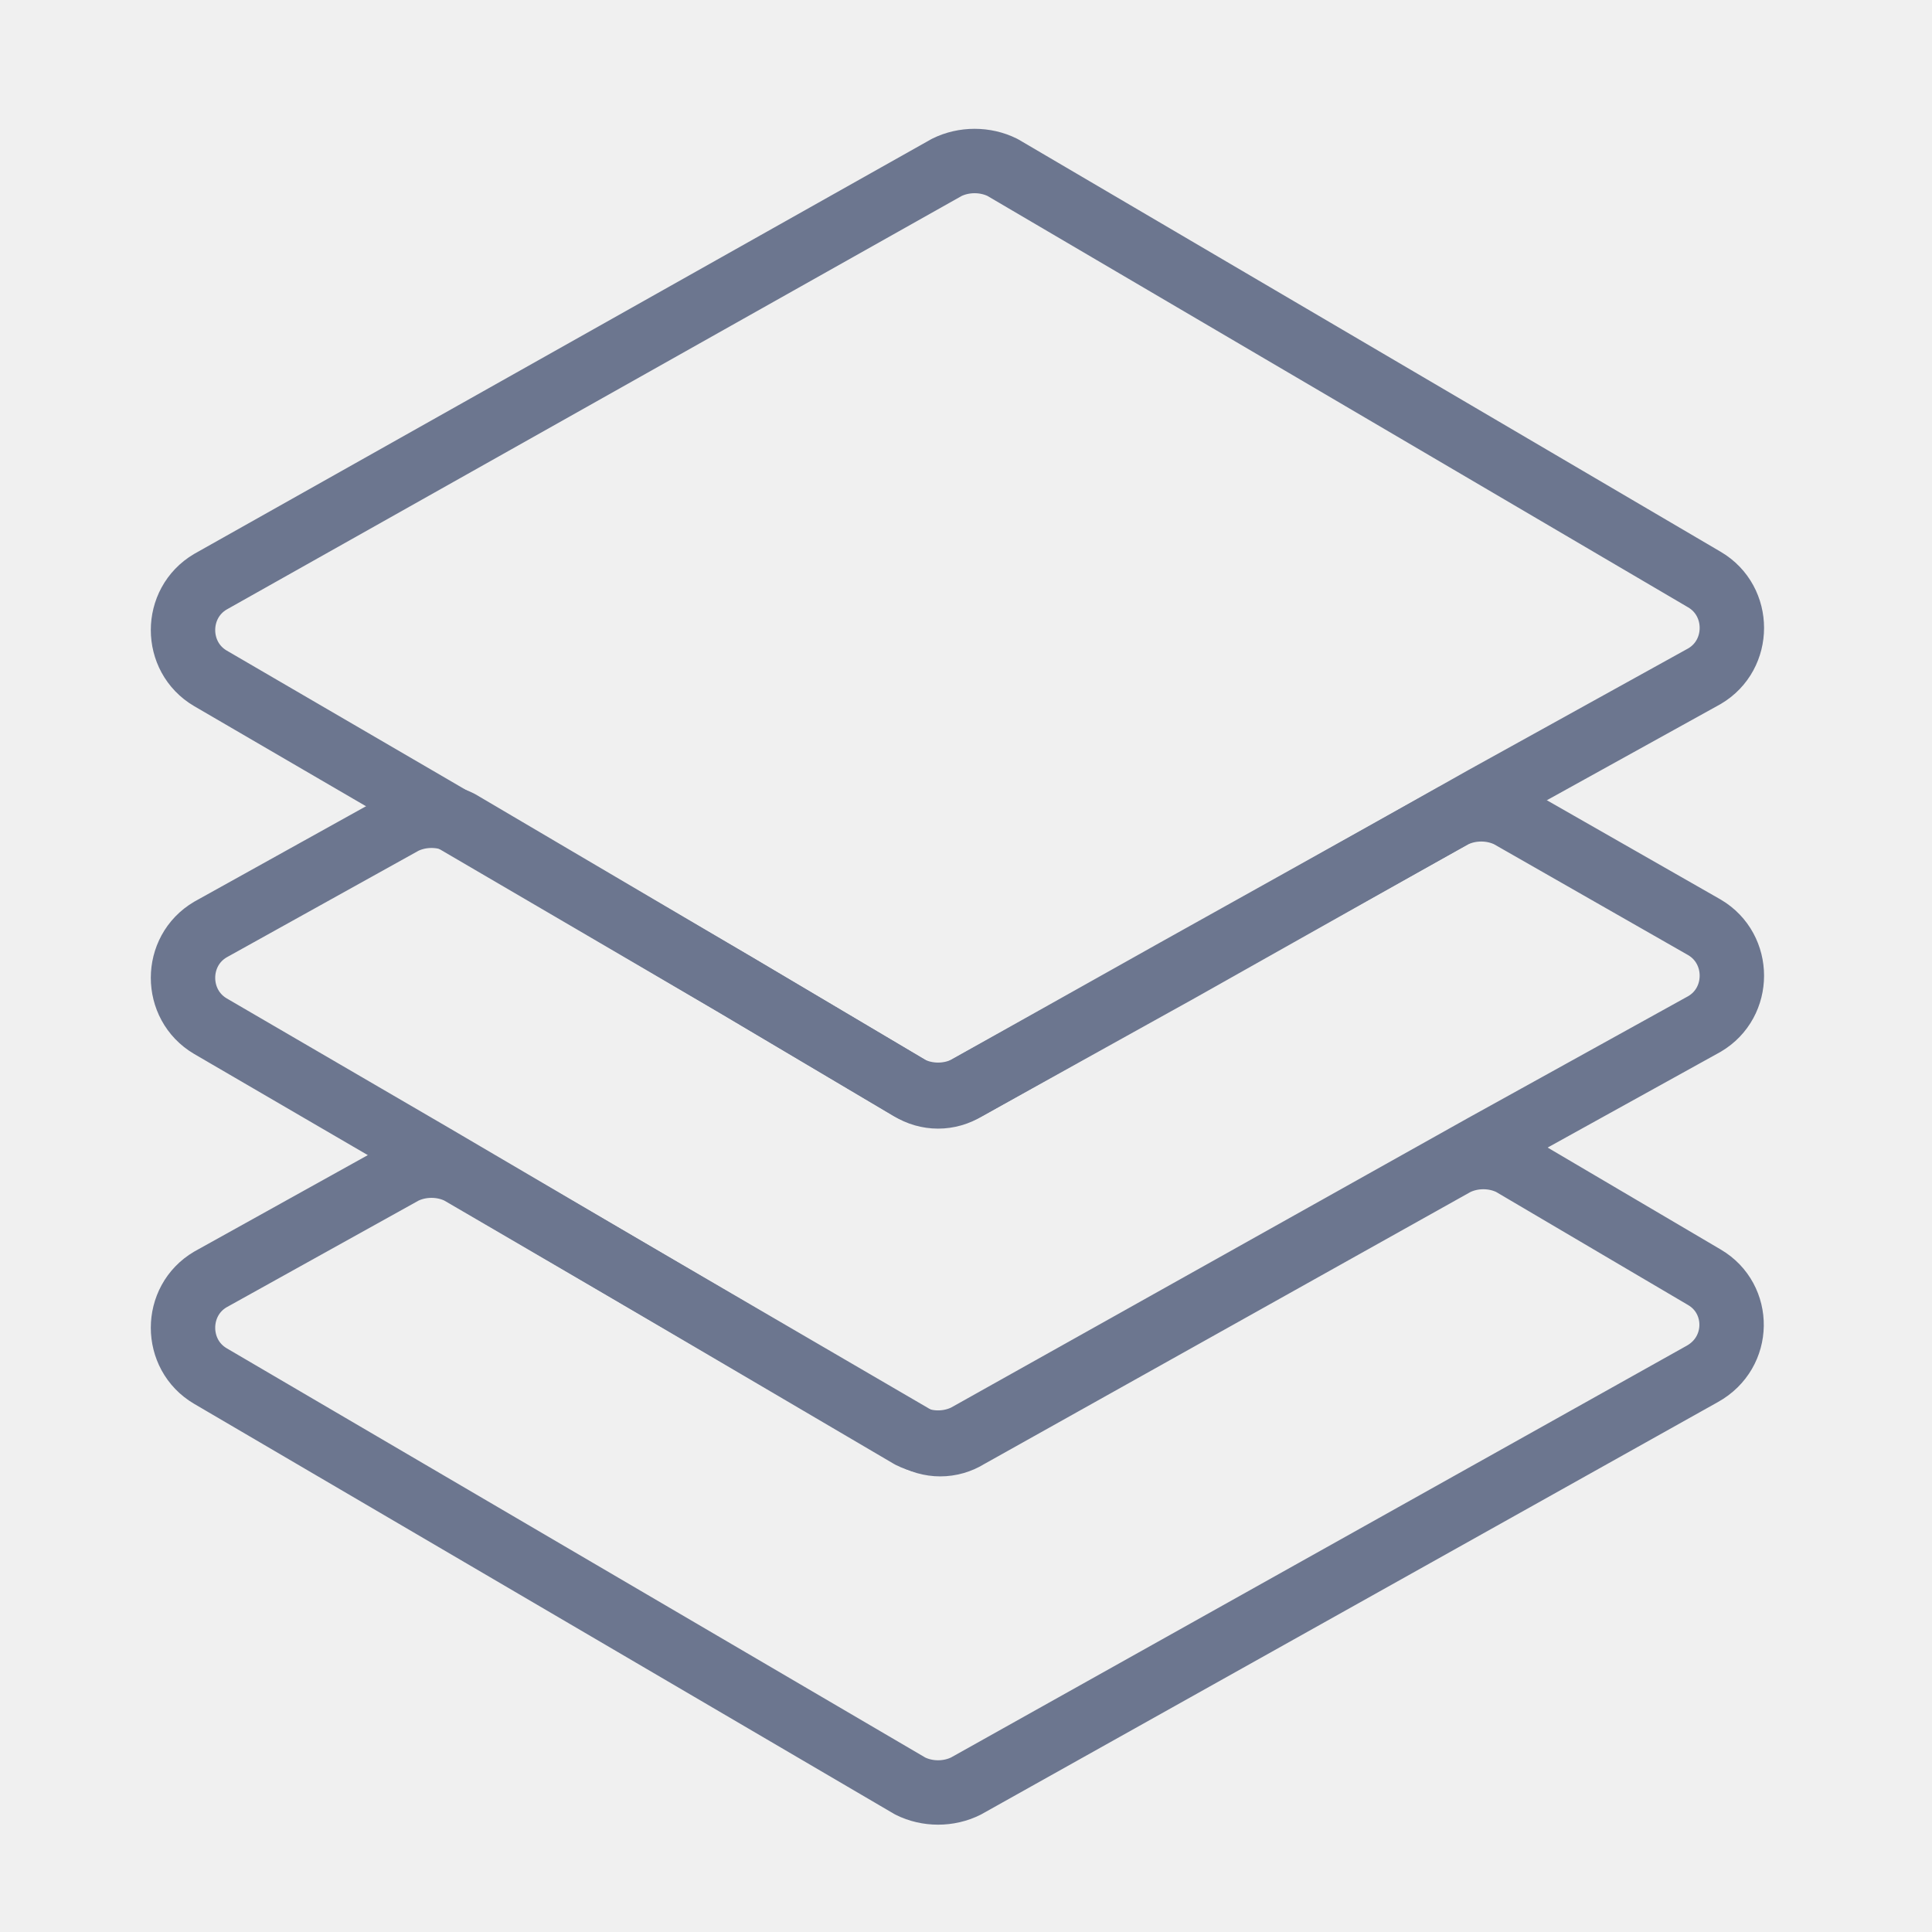
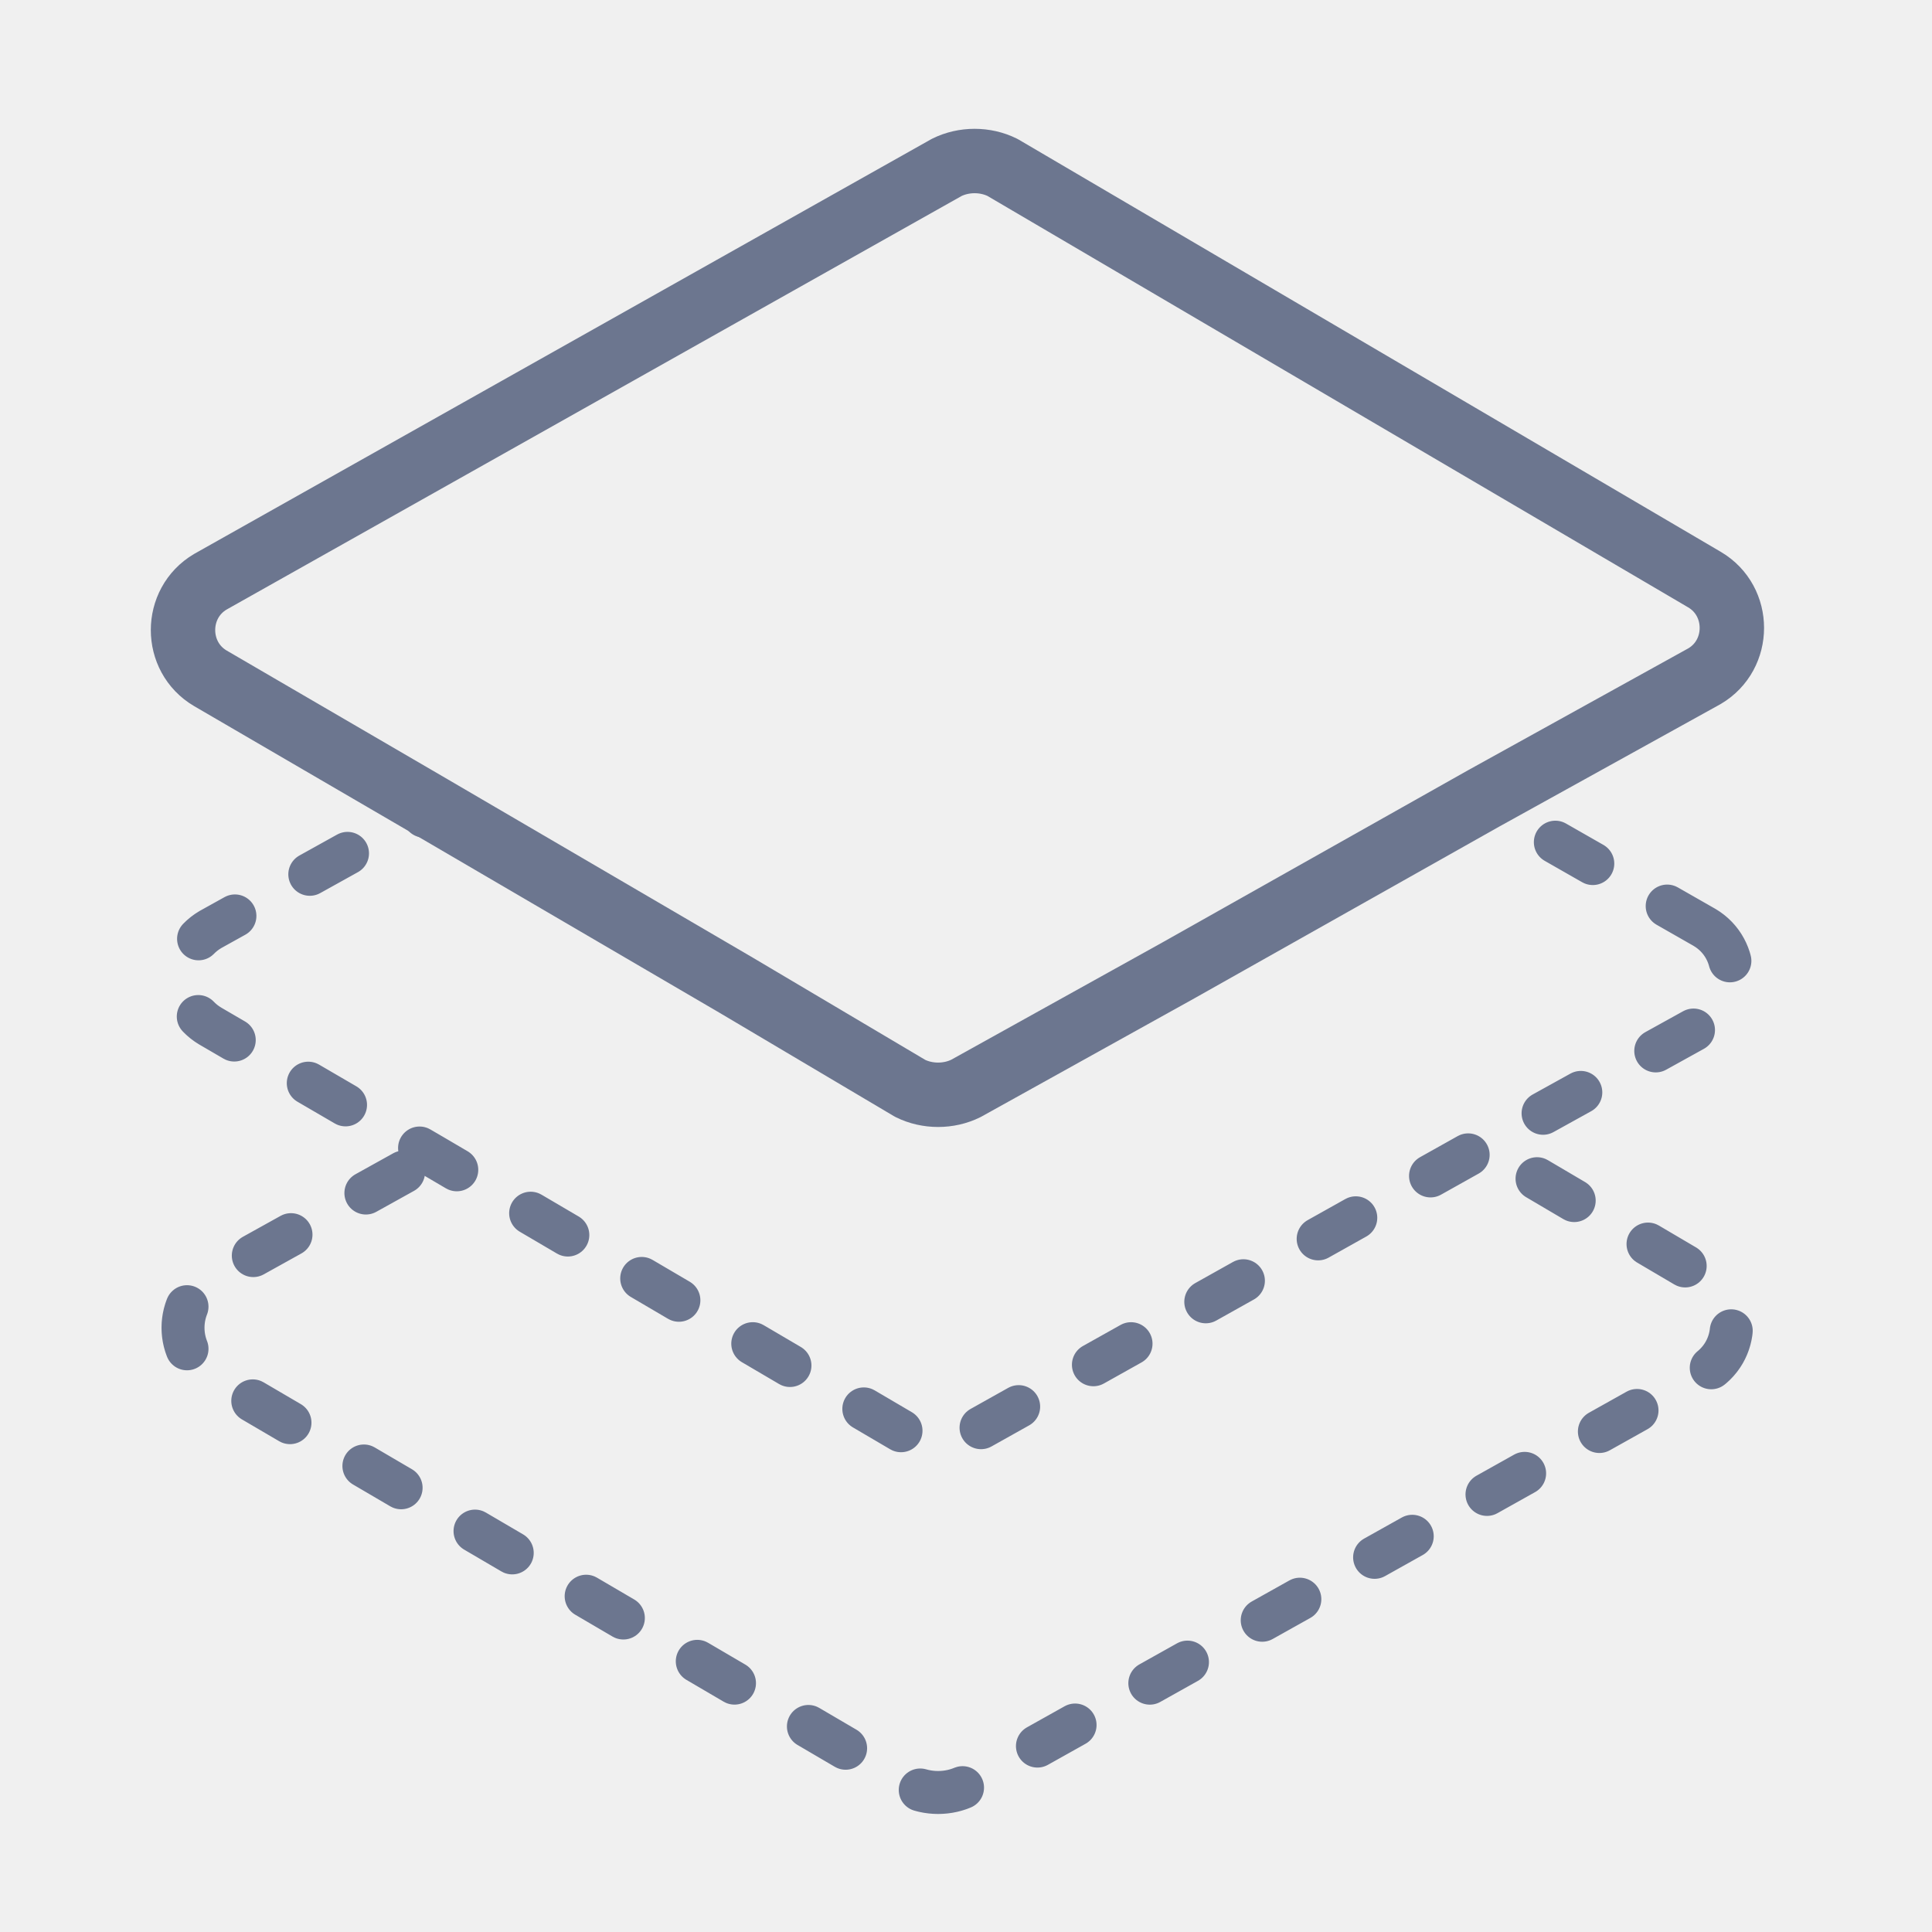
<svg xmlns="http://www.w3.org/2000/svg" width="30" height="30" viewBox="0 0 30 30" fill="none">
  <g clip-path="url(#clip0)">
-     <path d="M26.433 21.334L15 27.733C14.733 27.867 14.4 27.867 14.133 27.733L3.267 21.367C2.7 21.034 2.7 20.2 3.267 19.867L6.267 18.2C6.533 18.067 6.867 18.067 7.133 18.2L14.167 22.3C14.434 22.467 14.767 22.467 15.034 22.3L22.6 18.067C22.867 17.933 23.2 17.933 23.467 18.067L26.467 19.834C27.034 20.167 27.034 21 26.433 21.334Z" stroke="#6C768F" stroke-miterlimit="10" stroke-linejoin="round" />
-     <path d="M26.467 14.4C27.034 14.734 27.034 15.567 26.467 15.9L23.034 17.8L15 22.3C14.733 22.434 14.4 22.434 14.133 22.3L6.7 17.934L3.267 15.934C2.7 15.6 2.7 14.767 3.267 14.434L6.267 12.767C6.533 12.634 6.867 12.634 7.133 12.767L11.434 15.3L14.133 16.9C14.4 17.067 14.733 17.067 15 16.9L18.267 15.067L22.567 12.667C22.834 12.534 23.167 12.534 23.433 12.667L26.467 14.4Z" stroke="#6C768F" stroke-miterlimit="10" stroke-linejoin="round" />
+     <path d="M6.267 18.2L3.267 19.867C2.7 20.2 2.7 21.034 3.267 21.367L14.133 27.734C14.4 27.867 14.733 27.867 15 27.734L26.433 21.334C27.034 21 27.034 20.167 26.467 19.834L23.467 18.067" stroke="#6C768F" stroke-width="0.667" stroke-miterlimit="10" stroke-linecap="round" stroke-linejoin="round" stroke-dasharray="0.67 1.33" />
+     <path d="M26.467 14.4C27.034 14.734 27.034 15.567 26.467 15.9L23.034 17.8L15 22.3C14.733 22.434 14.4 22.434 14.133 22.3L6.7 17.934L3.267 15.934C2.7 15.6 2.7 14.767 3.267 14.434L6.267 12.767C6.533 12.634 6.867 12.634 7.133 12.767L11.434 15.3L14.133 16.9C14.4 17.067 14.733 17.067 15 16.9L18.267 15.067L22.567 12.667C22.834 12.534 23.167 12.534 23.433 12.667L26.467 14.4Z" stroke="#6C768F" stroke-width="0.667" stroke-miterlimit="10" stroke-linecap="round" stroke-linejoin="round" stroke-dasharray="0.67 1.33" />
    <path d="M26.467 9C27.034 9.333 27.034 10.167 26.467 10.5L23.034 12.4L18.3 15.067L15 16.9C14.733 17.033 14.4 17.033 14.133 16.9L11.434 15.3L6.7 12.533L3.267 10.533C2.7 10.2 2.7 9.367 3.267 9.033L14.7 2.6C14.967 2.467 15.3 2.467 15.567 2.6L26.467 9Z" stroke="#6C768F" stroke-miterlimit="10" stroke-linejoin="round" />
  </g>
  <defs>
    <clipPath id="clip0">
      <rect width="25.067" height="26.333" fill="white" transform="translate(2.33301 2)" />
    </clipPath>
  </defs>
</svg>
